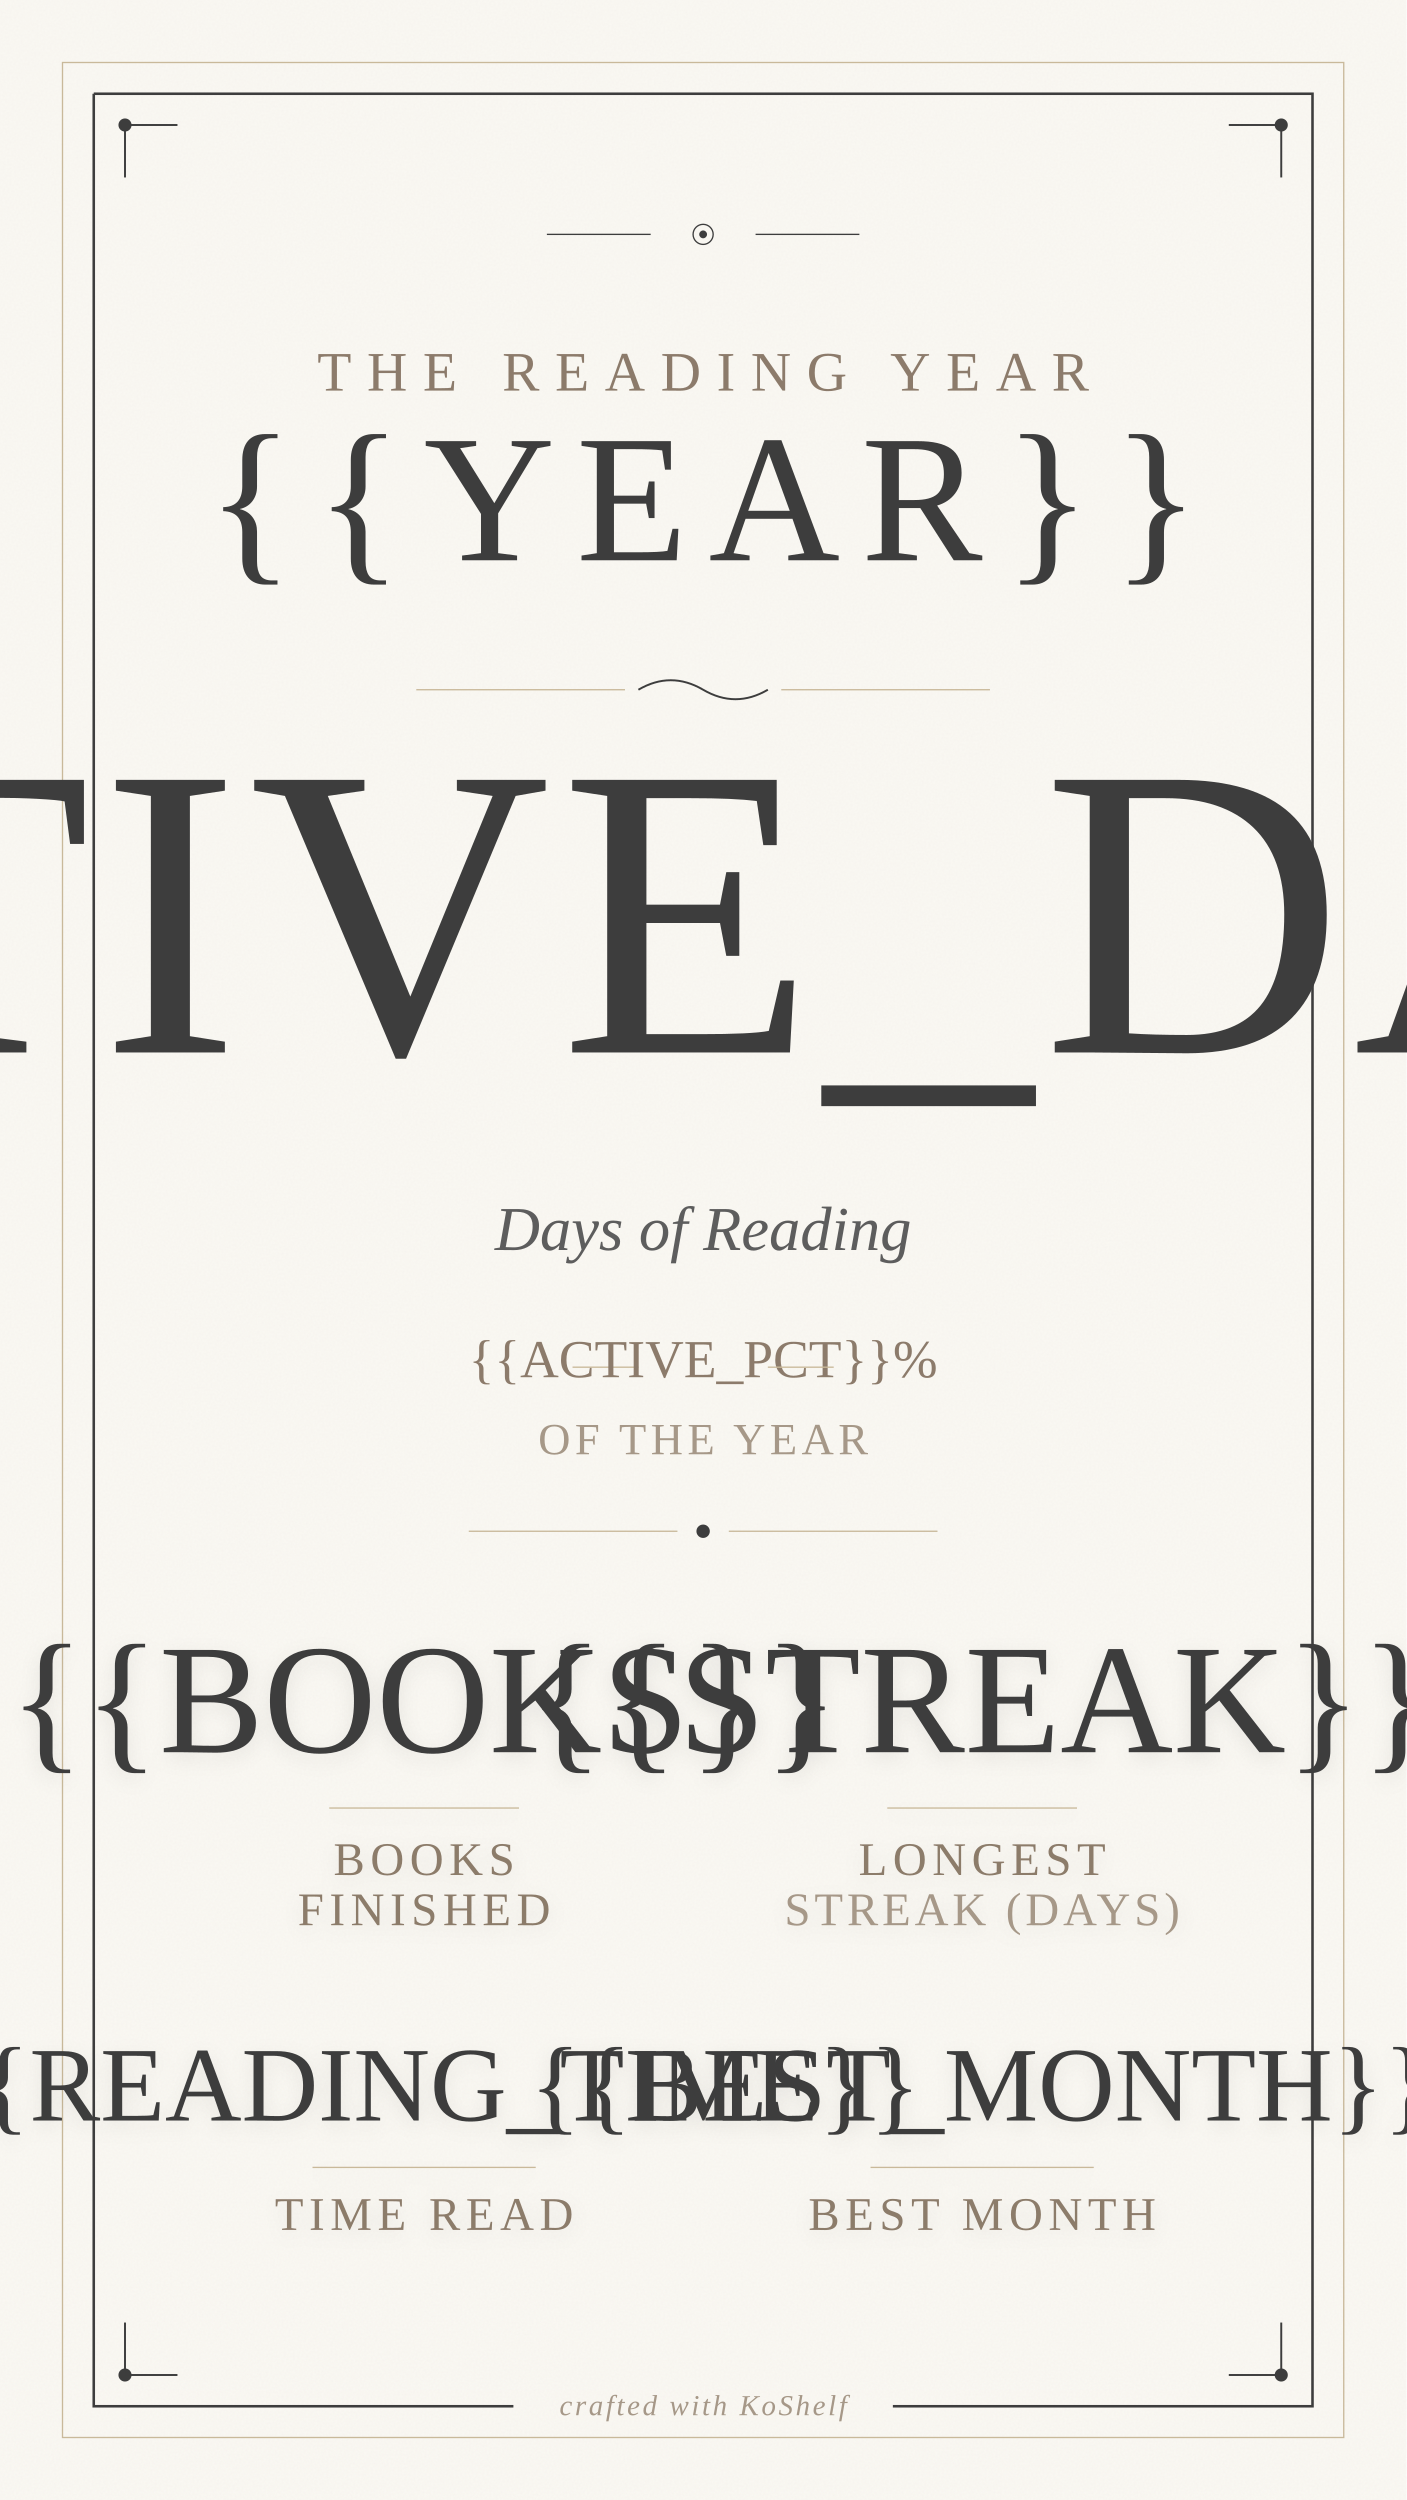
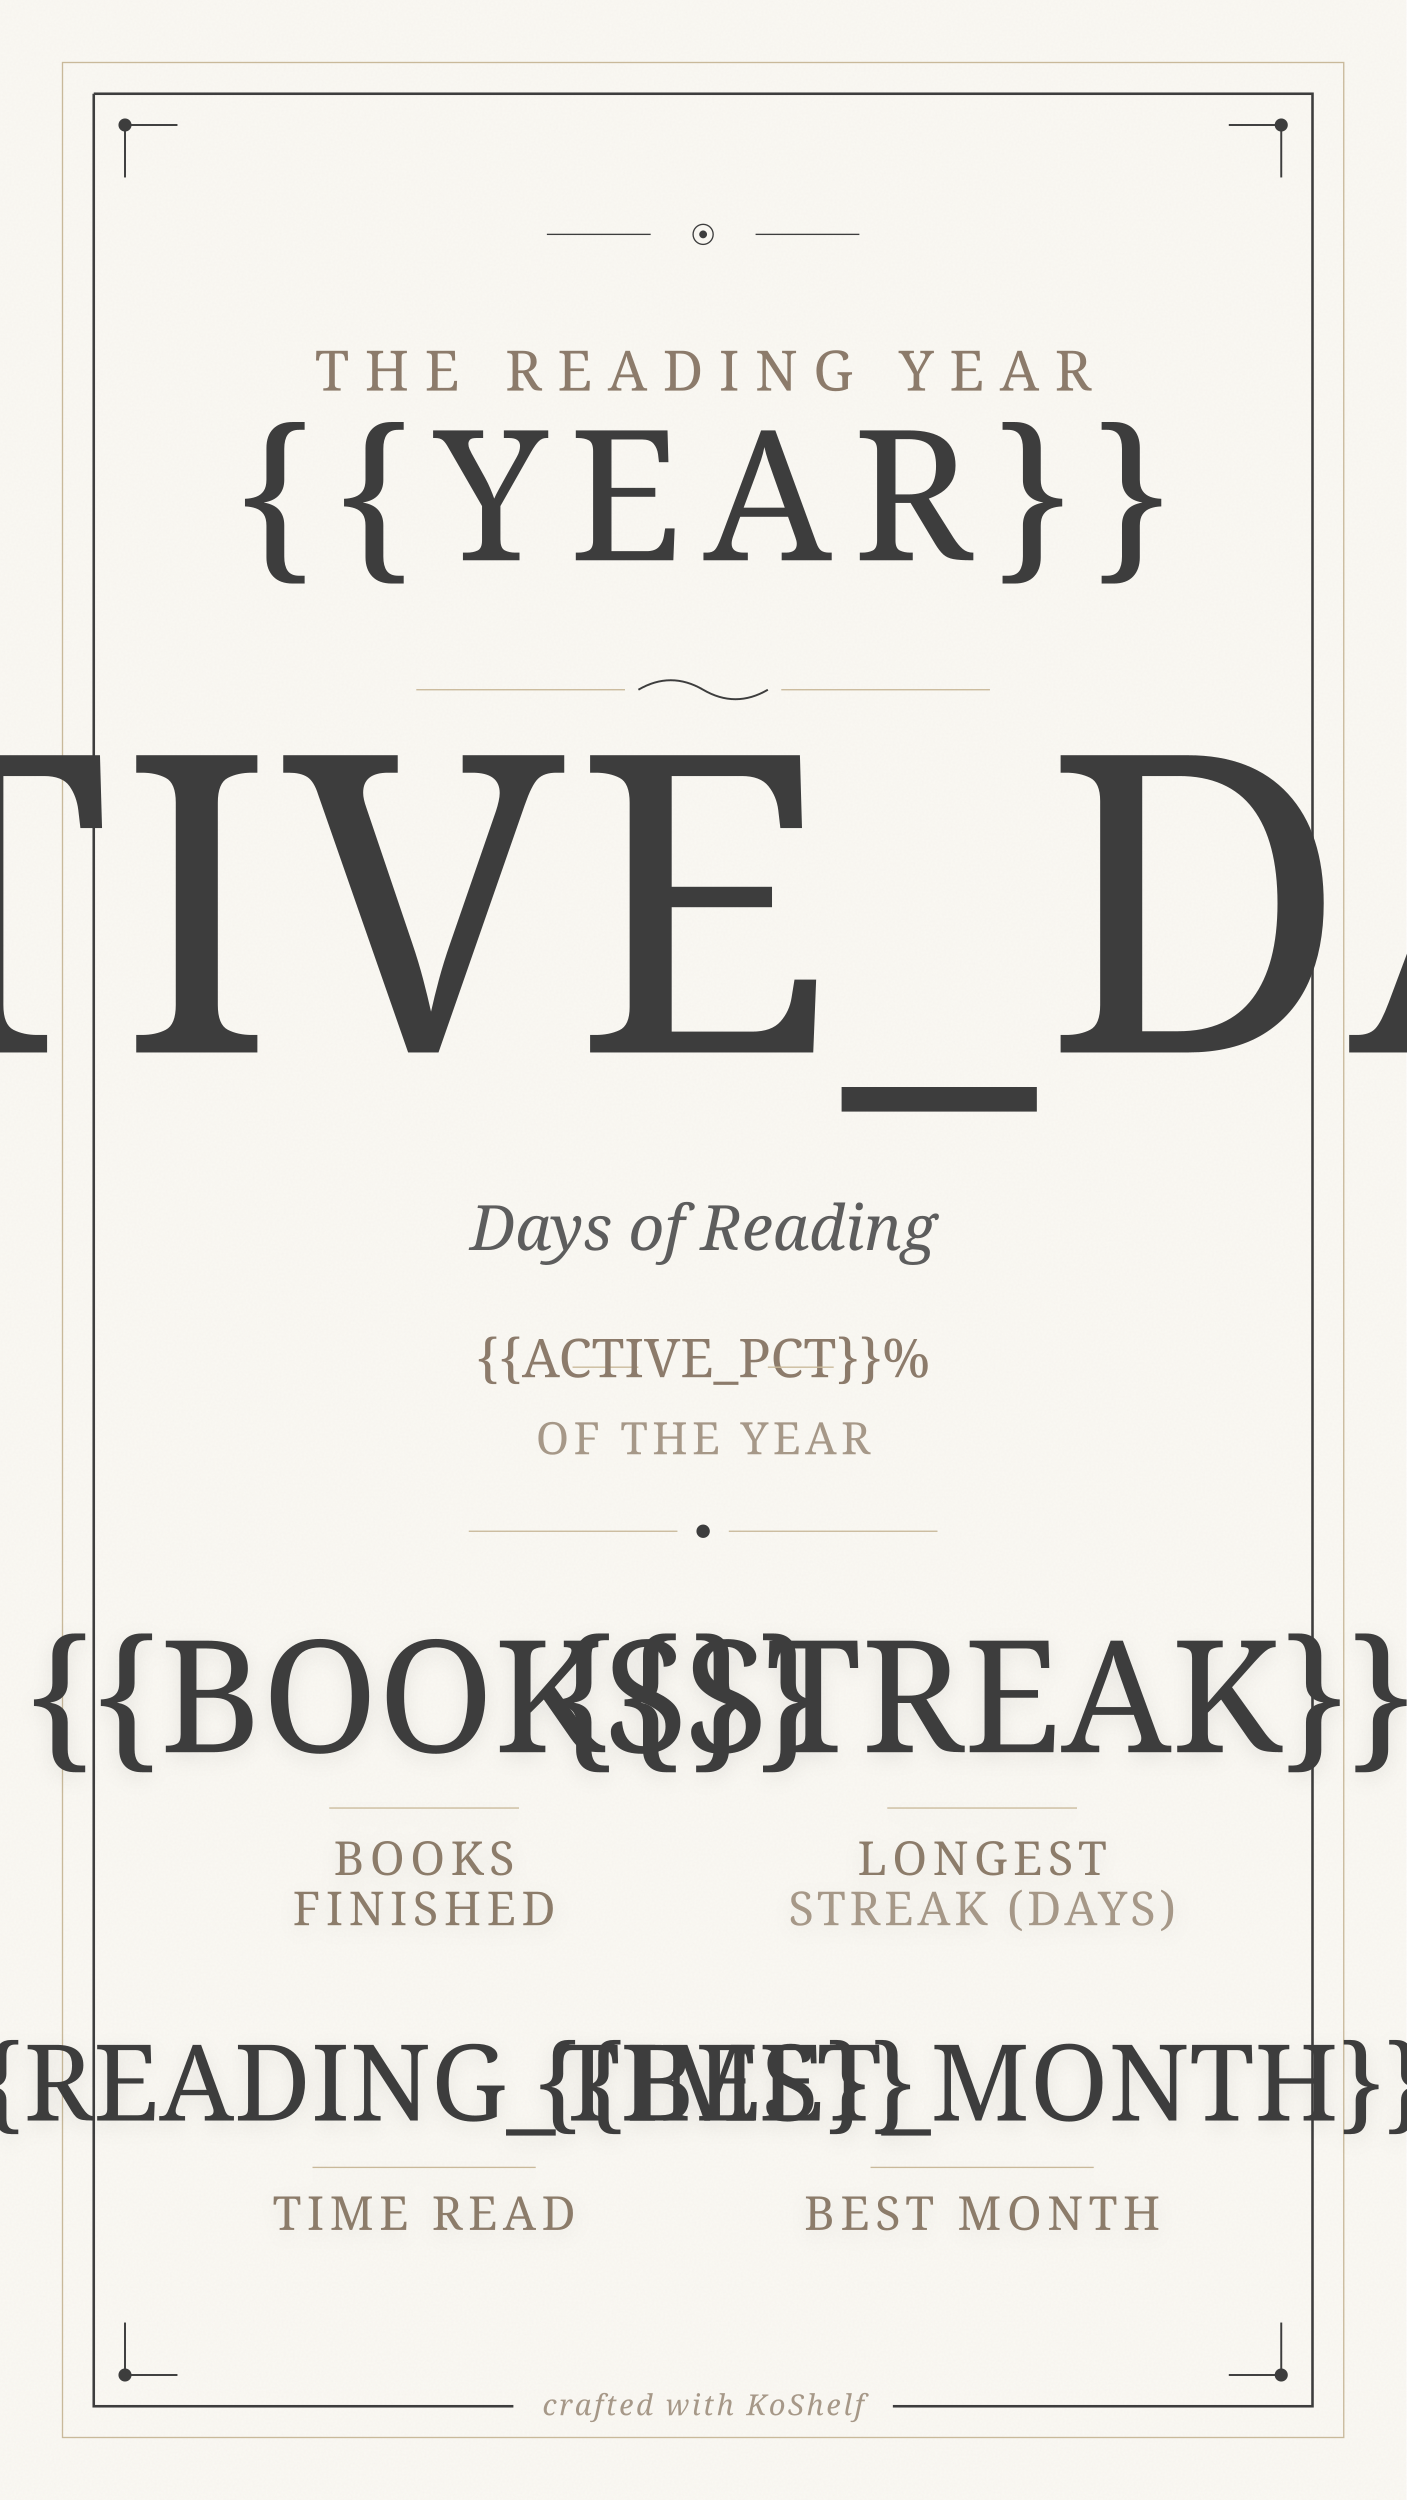
<svg xmlns="http://www.w3.org/2000/svg" width="1260" height="2240" viewBox="0 0 1260 2240">
  <defs>
    <filter id="grain">
      <feTurbulence type="fractalNoise" baseFrequency="0.5" numOctaves="4" stitchTiles="stitch" />
      <feColorMatrix type="matrix" values="0 0 0 0 0  0 0 0 0 0  0 0 0 0 0  0 0 0 0.08 0" />
      <feBlend mode="multiply" in2="SourceGraphic" />
    </filter>
    <filter id="softShadow" x="-20%" y="-20%" width="140%" height="140%">
      <feDropShadow dx="0" dy="5" stdDeviation="9" flood-color="#2C2C2C" flood-opacity="0.08" />
    </filter>
  </defs>
  <rect width="100%" height="100%" fill="#FAF8F3" />
  <rect width="100%" height="100%" fill="#FAF8F3" filter="url(#grain)" opacity="0.5" />
  <rect x="56" y="56" width="1148" height="2128" fill="none" stroke="#C9B99A" stroke-width="1.2" />
  <path d="M84 84 L1176 84 L1176 2156 L800 2156" fill="none" stroke="#3D3D3D" stroke-width="2.3" />
  <path d="M460 2156 L84 2156 L84 84" fill="none" stroke="#3D3D3D" stroke-width="2.3" />
  <g fill="none" stroke="#3D3D3D" stroke-width="1.75">
    <path d="M112 112 L112 159 M112 112 L159 112" />
    <circle cx="112" cy="112" r="5" fill="#3D3D3D" />
    <path d="M1148 112 L1148 159 M1148 112 L1101 112" />
    <circle cx="1148" cy="112" r="5" fill="#3D3D3D" />
    <path d="M112 2128 L112 2081 M112 2128 L159 2128" />
    <circle cx="112" cy="2128" r="5" fill="#3D3D3D" />
    <path d="M1148 2128 L1148 2081 M1148 2128 L1101 2128" />
    <circle cx="1148" cy="2128" r="5" fill="#3D3D3D" />
  </g>
  <g transform="translate(630, 210)">
    <line x1="-140" y1="0" x2="-47" y2="0" stroke="#3D3D3D" stroke-width="1.2" />
    <circle cx="0" cy="0" r="9" fill="none" stroke="#3D3D3D" stroke-width="1.2" />
    <circle cx="0" cy="0" r="3.5" fill="#3D3D3D" />
    <line x1="47" y1="0" x2="140" y2="0" stroke="#3D3D3D" stroke-width="1.2" />
  </g>
-   <text x="630" y="350" font-family="Georgia, 'Times New Roman', serif" font-size="50" letter-spacing="14" fill="#8C7B6B" text-anchor="middle">THE READING YEAR</text>
-   <text x="630" y="502" font-family="Georgia, 'Times New Roman', serif" font-size="163" font-weight="normal" letter-spacing="19" fill="#3D3D3D" text-anchor="middle">{{YEAR}}</text>
+   <text x="630" y="350" font-family="Gelasio, Georgia, serif" font-size="50" letter-spacing="14" fill="#8C7B6B" text-anchor="middle">THE READING YEAR</text>
+   <text x="630" y="502" font-family="Gelasio, Georgia, serif" font-size="163" font-weight="normal" letter-spacing="19" fill="#3D3D3D" text-anchor="middle">{{YEAR}}</text>
  <g transform="translate(630, 618)">
    <line x1="-257" y1="0" x2="-70" y2="0" stroke="#C9B99A" stroke-width="1.2" />
    <path d="M-58 0 Q-29 -17 0 0 Q29 17 58 0" fill="none" stroke="#3D3D3D" stroke-width="1.75" />
    <line x1="70" y1="0" x2="257" y2="0" stroke="#C9B99A" stroke-width="1.2" />
  </g>
  <g transform="translate(0, 93)">
-     <text x="630" y="850" font-family="Georgia, 'Times New Roman', serif" font-size="373" font-weight="normal" letter-spacing="9" fill="#3D3D3D" text-anchor="middle">{{ACTIVE_DAYS}}</text>
-     <text x="630" y="1027" font-family="Georgia, 'Times New Roman', serif" font-size="56" font-style="italic" fill="#5D5D5D" text-anchor="middle">Days of Reading</text>
+     <text x="630" y="850" font-family="Gelasio, Georgia, serif" font-size="373" font-weight="normal" letter-spacing="9" fill="#3D3D3D" text-anchor="middle">{{ACTIVE_DAYS}}</text>
+     <text x="630" y="1027" font-family="Gelasio, Georgia, serif" font-size="56" font-style="italic" fill="#5D5D5D" text-anchor="middle">Days of Reading</text>
    <g transform="translate(630, 1132)">
      <line x1="-117" y1="0" x2="-58" y2="0" stroke="#C9B99A" stroke-width="1.2" />
-       <text x="0" y="9" font-family="Georgia, 'Times New Roman', serif" font-size="48" fill="#8C7B6B" text-anchor="middle">{{ACTIVE_PCT}}%</text>
+       <text x="0" y="9" font-family="Gelasio, Georgia, serif" font-size="48" fill="#8C7B6B" text-anchor="middle">{{ACTIVE_PCT}}%</text>
      <line x1="58" y1="0" x2="117" y2="0" stroke="#C9B99A" stroke-width="1.2" />
    </g>
-     <text x="630" y="1210" font-family="Georgia, 'Times New Roman', serif" font-size="40" letter-spacing="4" fill="#A69888" text-anchor="middle">OF THE YEAR</text>
+     <text x="630" y="1210" font-family="Gelasio, Georgia, serif" font-size="40" letter-spacing="4" fill="#A69888" text-anchor="middle">OF THE YEAR</text>
  </g>
  <g transform="translate(630, 1372)">
    <line x1="-210" y1="0" x2="-23" y2="0" stroke="#C9B99A" stroke-width="1.2" />
    <circle cx="0" cy="0" r="6" fill="#3D3D3D" />
    <line x1="23" y1="0" x2="210" y2="0" stroke="#C9B99A" stroke-width="1.2" />
  </g>
  <g filter="url(#softShadow)">
    <g transform="translate(380, 1570)">
-       <text x="0" y="0" font-family="Georgia, 'Times New Roman', serif" font-size="140" font-weight="normal" fill="#3D3D3D" text-anchor="middle">{{BOOKS}}</text>
+       <text x="0" y="0" font-family="Gelasio, Georgia, serif" font-size="140" font-weight="normal" fill="#3D3D3D" text-anchor="middle">{{BOOKS}}</text>
      <line x1="-85" y1="50" x2="85" y2="50" stroke="#C9B99A" stroke-width="1.2" />
-       <text x="0" y="110" font-family="Georgia, 'Times New Roman', serif" font-size="42" letter-spacing="5" fill="#8C7B6B" text-anchor="middle">BOOKS</text>
-       <text x="0" y="155" font-family="Georgia, 'Times New Roman', serif" font-size="42" letter-spacing="5" fill="#8C7B6B" text-anchor="middle">FINISHED</text>
+       <text x="0" y="110" font-family="Gelasio, Georgia, serif" font-size="42" letter-spacing="5" fill="#8C7B6B" text-anchor="middle">BOOKS</text>
+       <text x="0" y="155" font-family="Gelasio, Georgia, serif" font-size="42" letter-spacing="5" fill="#8C7B6B" text-anchor="middle">FINISHED</text>
    </g>
    <g transform="translate(880, 1570)">
-       <text x="0" y="0" font-family="Georgia, 'Times New Roman', serif" font-size="140" font-weight="normal" fill="#3D3D3D" text-anchor="middle">{{STREAK}}</text>
+       <text x="0" y="0" font-family="Gelasio, Georgia, serif" font-size="140" font-weight="normal" fill="#3D3D3D" text-anchor="middle">{{STREAK}}</text>
      <line x1="-85" y1="50" x2="85" y2="50" stroke="#C9B99A" stroke-width="1.2" />
-       <text x="0" y="110" font-family="Georgia, 'Times New Roman', serif" font-size="42" letter-spacing="5" fill="#8C7B6B" text-anchor="middle">LONGEST</text>
-       <text x="0" y="155" font-family="Georgia, 'Times New Roman', serif" font-size="42" letter-spacing="3.5" fill="#A69888" text-anchor="middle">STREAK (DAYS)</text>
+       <text x="0" y="110" font-family="Gelasio, Georgia, serif" font-size="42" letter-spacing="5" fill="#8C7B6B" text-anchor="middle">LONGEST</text>
+       <text x="0" y="155" font-family="Gelasio, Georgia, serif" font-size="42" letter-spacing="3.5" fill="#A69888" text-anchor="middle">STREAK (DAYS)</text>
    </g>
    <g transform="translate(380, 1900)">
-       <text x="0" y="0" font-family="Georgia, 'Times New Roman', serif" font-size="95" font-weight="normal" fill="#3D3D3D" text-anchor="middle">{{READING_TIME}}</text>
+       <text x="0" y="0" font-family="Gelasio, Georgia, serif" font-size="95" font-weight="normal" fill="#3D3D3D" text-anchor="middle">{{READING_TIME}}</text>
      <line x1="-100" y1="42" x2="100" y2="42" stroke="#C9B99A" stroke-width="1.2" />
-       <text x="0" y="98" font-family="Georgia, 'Times New Roman', serif" font-size="42" letter-spacing="5" fill="#8C7B6B" text-anchor="middle">TIME READ</text>
+       <text x="0" y="98" font-family="Gelasio, Georgia, serif" font-size="42" letter-spacing="5" fill="#8C7B6B" text-anchor="middle">TIME READ</text>
    </g>
    <g transform="translate(880, 1900)">
-       <text x="0" y="0" font-family="Georgia, 'Times New Roman', serif" font-size="95" font-weight="normal" fill="#3D3D3D" text-anchor="middle">{{BEST_MONTH}}</text>
+       <text x="0" y="0" font-family="Gelasio, Georgia, serif" font-size="95" font-weight="normal" fill="#3D3D3D" text-anchor="middle">{{BEST_MONTH}}</text>
      <line x1="-100" y1="42" x2="100" y2="42" stroke="#C9B99A" stroke-width="1.2" />
-       <text x="0" y="98" font-family="Georgia, 'Times New Roman', serif" font-size="42" letter-spacing="5" fill="#8C7B6B" text-anchor="middle">BEST MONTH</text>
+       <text x="0" y="98" font-family="Gelasio, Georgia, serif" font-size="42" letter-spacing="5" fill="#8C7B6B" text-anchor="middle">BEST MONTH</text>
    </g>
  </g>
-   <text x="630" y="2164" font-family="Georgia, 'Times New Roman', serif" font-size="26" font-style="italic" letter-spacing="2.3" fill="#A69888" text-anchor="middle">crafted with KoShelf</text>
+   <text x="630" y="2164" font-family="Gelasio, Georgia, serif" font-size="26" font-style="italic" letter-spacing="2.3" fill="#A69888" text-anchor="middle">crafted with KoShelf</text>
</svg>
